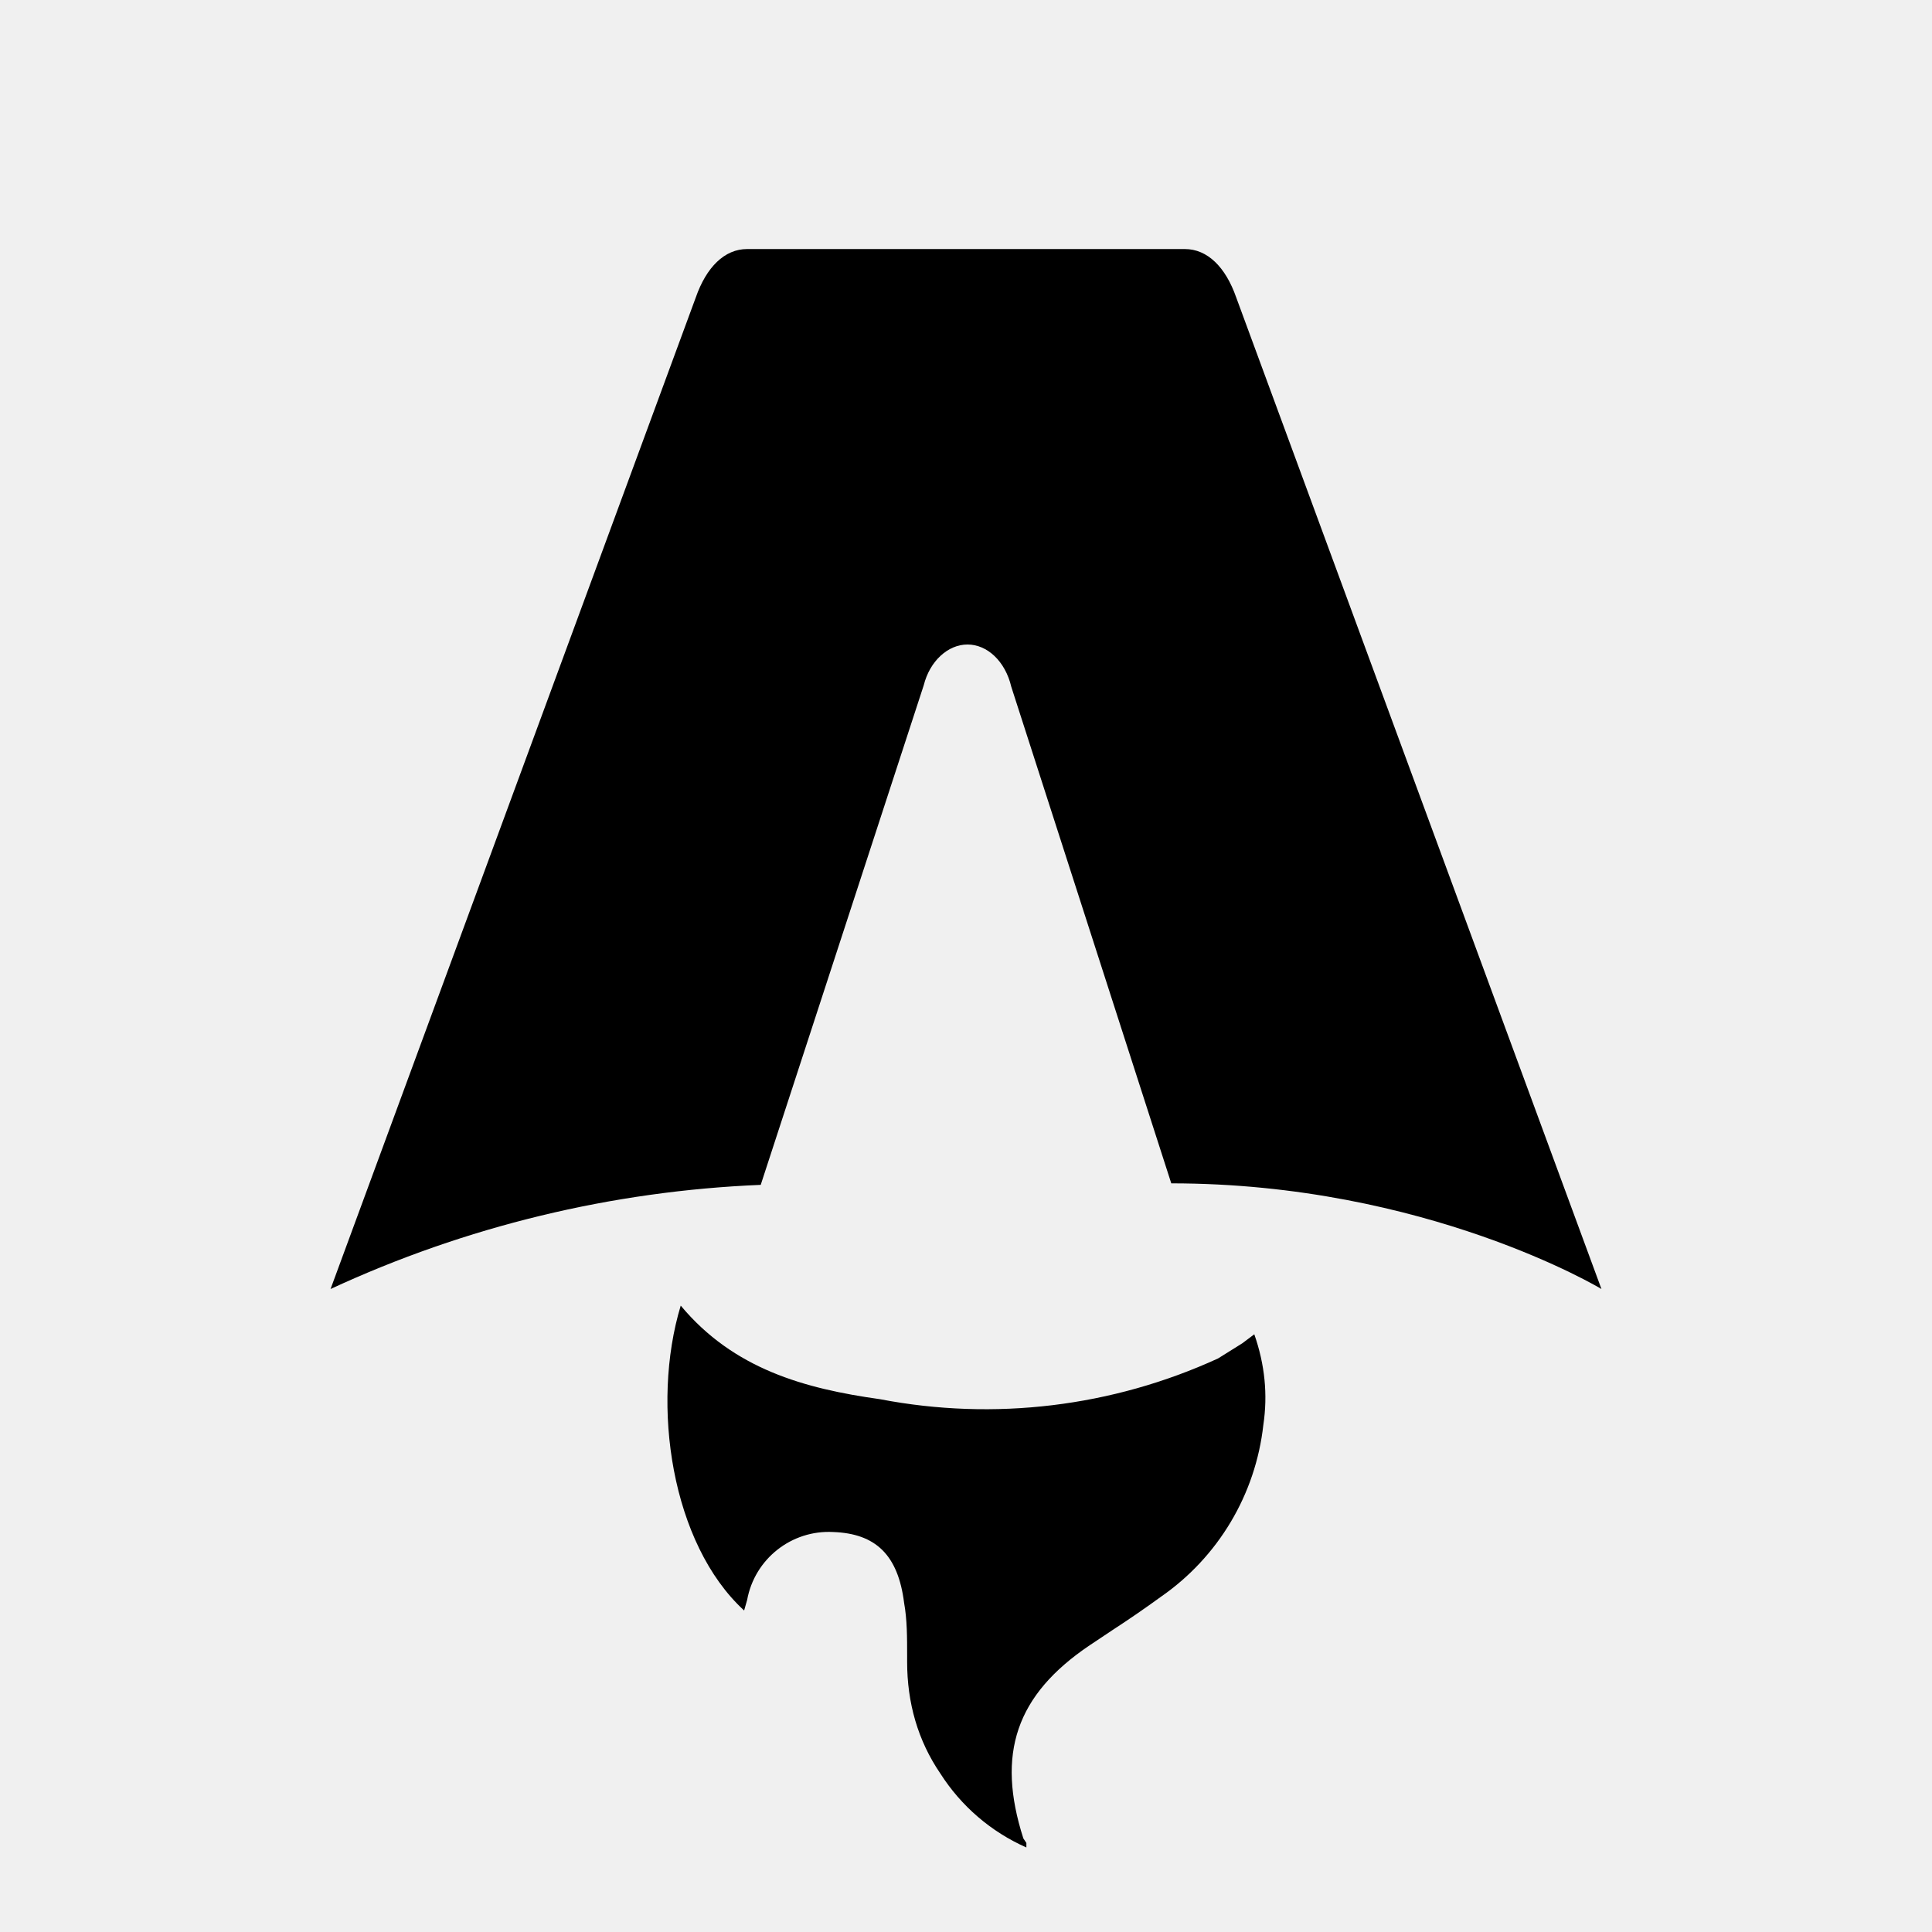
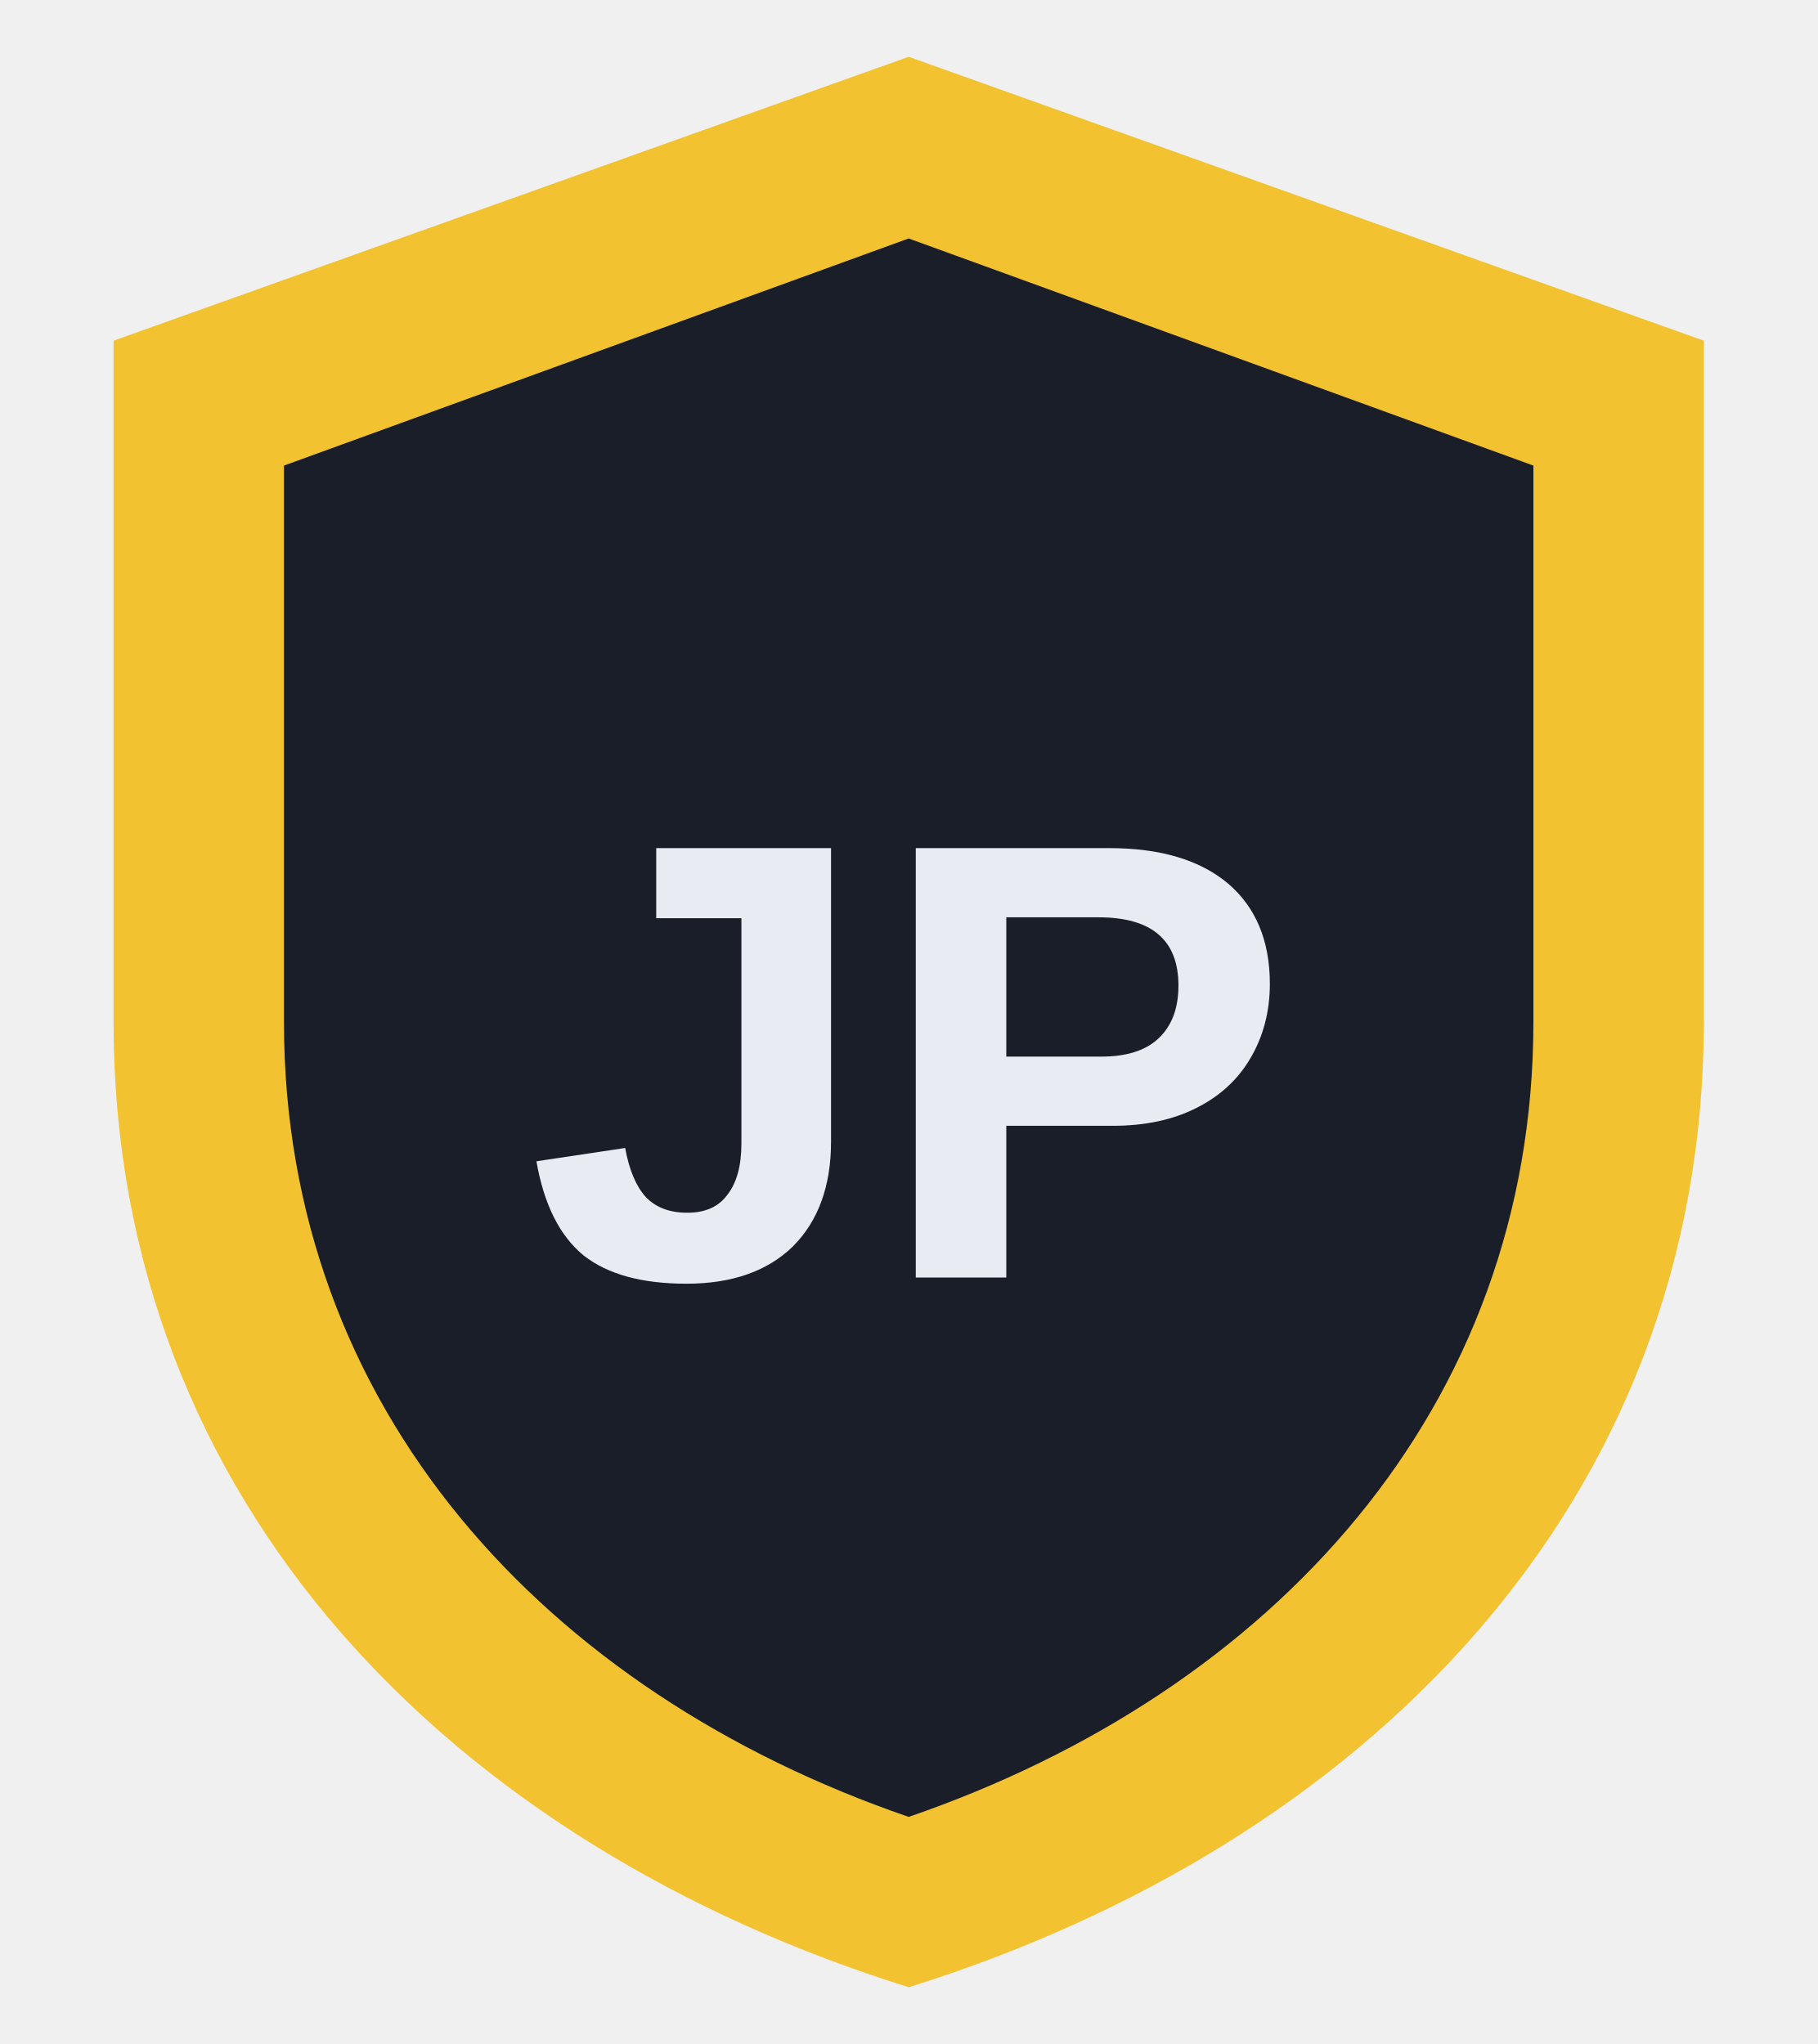
- <svg xmlns="http://www.w3.org/2000/svg" fill="none" viewBox="0 0 128 128">
-   <path d="M50.4 78.5a75.1 75.1 0 0 0-28.5 6.9l24.2-65.7c.7-2 1.9-3.2 3.4-3.2h29c1.5 0 2.7 1.2 3.4 3.2l24.2 65.7s-11.6-7-28.5-7L67 45.5c-.4-1.7-1.6-2.8-2.9-2.8-1.3 0-2.5 1.1-2.9 2.7L50.4 78.5Zm-1.1 28.2Zm-4.2-20.2c-2 6.6-.6 15.8 4.2 20.2a17.5 17.5 0 0 1 .2-.7 5.5 5.5 0 0 1 5.7-4.5c2.8.1 4.3 1.5 4.7 4.7.2 1.1.2 2.3.2 3.5v.4c0 2.7.7 5.2 2.2 7.4a13 13 0 0 0 5.7 4.9v-.3l-.2-.3c-1.8-5.6-.5-9.5 4.4-12.8l1.5-1a73 73 0 0 0 3.2-2.2 16 16 0 0 0 6.8-11.4c.3-2 .1-4-.6-6l-.8.6-1.6 1a37 37 0 0 1-22.4 2.7c-5-.7-9.7-2-13.2-6.2Z" />
-   <style>
-         path { fill: #000; }
-         @media (prefers-color-scheme: dark) {
-             path { fill: #FFF; }
-         }
-     </style>
+ <svg xmlns="http://www.w3.org/2000/svg" viewBox="0 0 32 36">
+   <path d="M16 1 30 6v12c0 8.5-6 14.5-14 17C8 32.5 2 26.5 2 18V6Z" fill="#f2c230" />
+   <path d="M16 4.2 27 8.2V18c0 6.8-4.6 11.8-11 14-6.4-2.2-11-7.2-11-14V8.2Z" fill="#191e29" />
+   <text x="16" y="22.5" text-anchor="middle" font-size="11" font-weight="800" fill="#e8ecf2" font-family="Arial Narrow, Arial, sans-serif">JP</text>
</svg>
